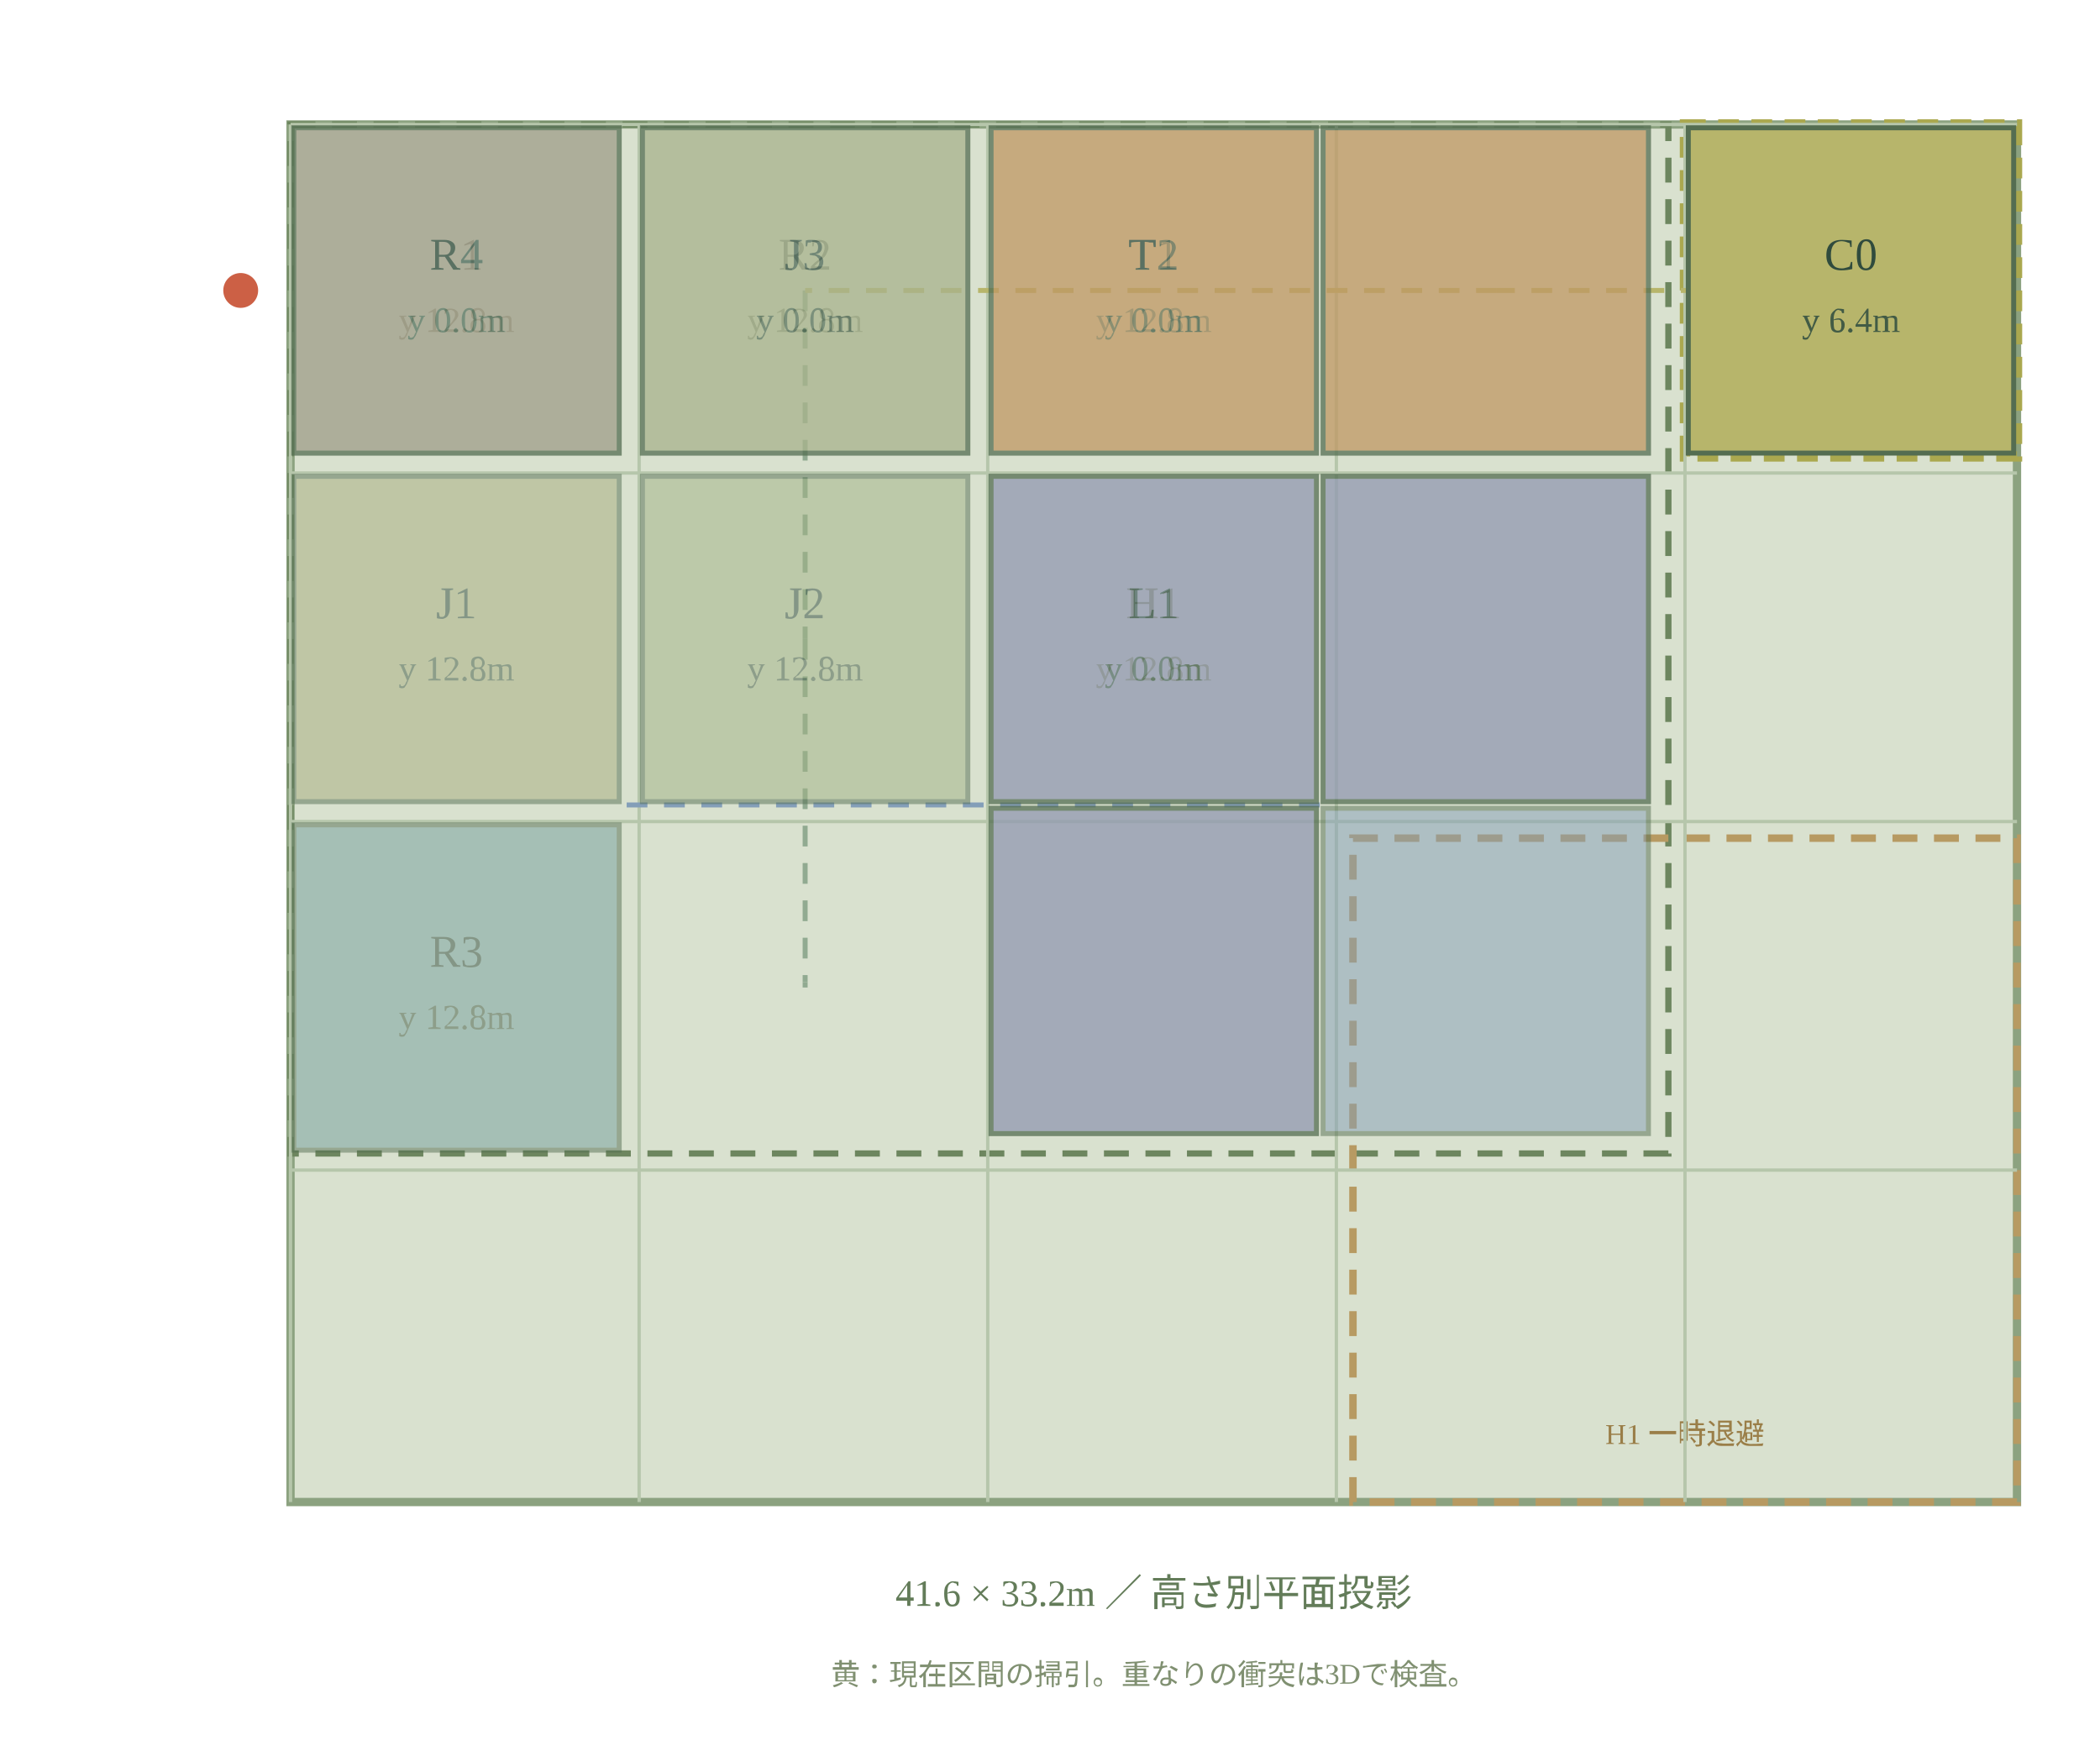
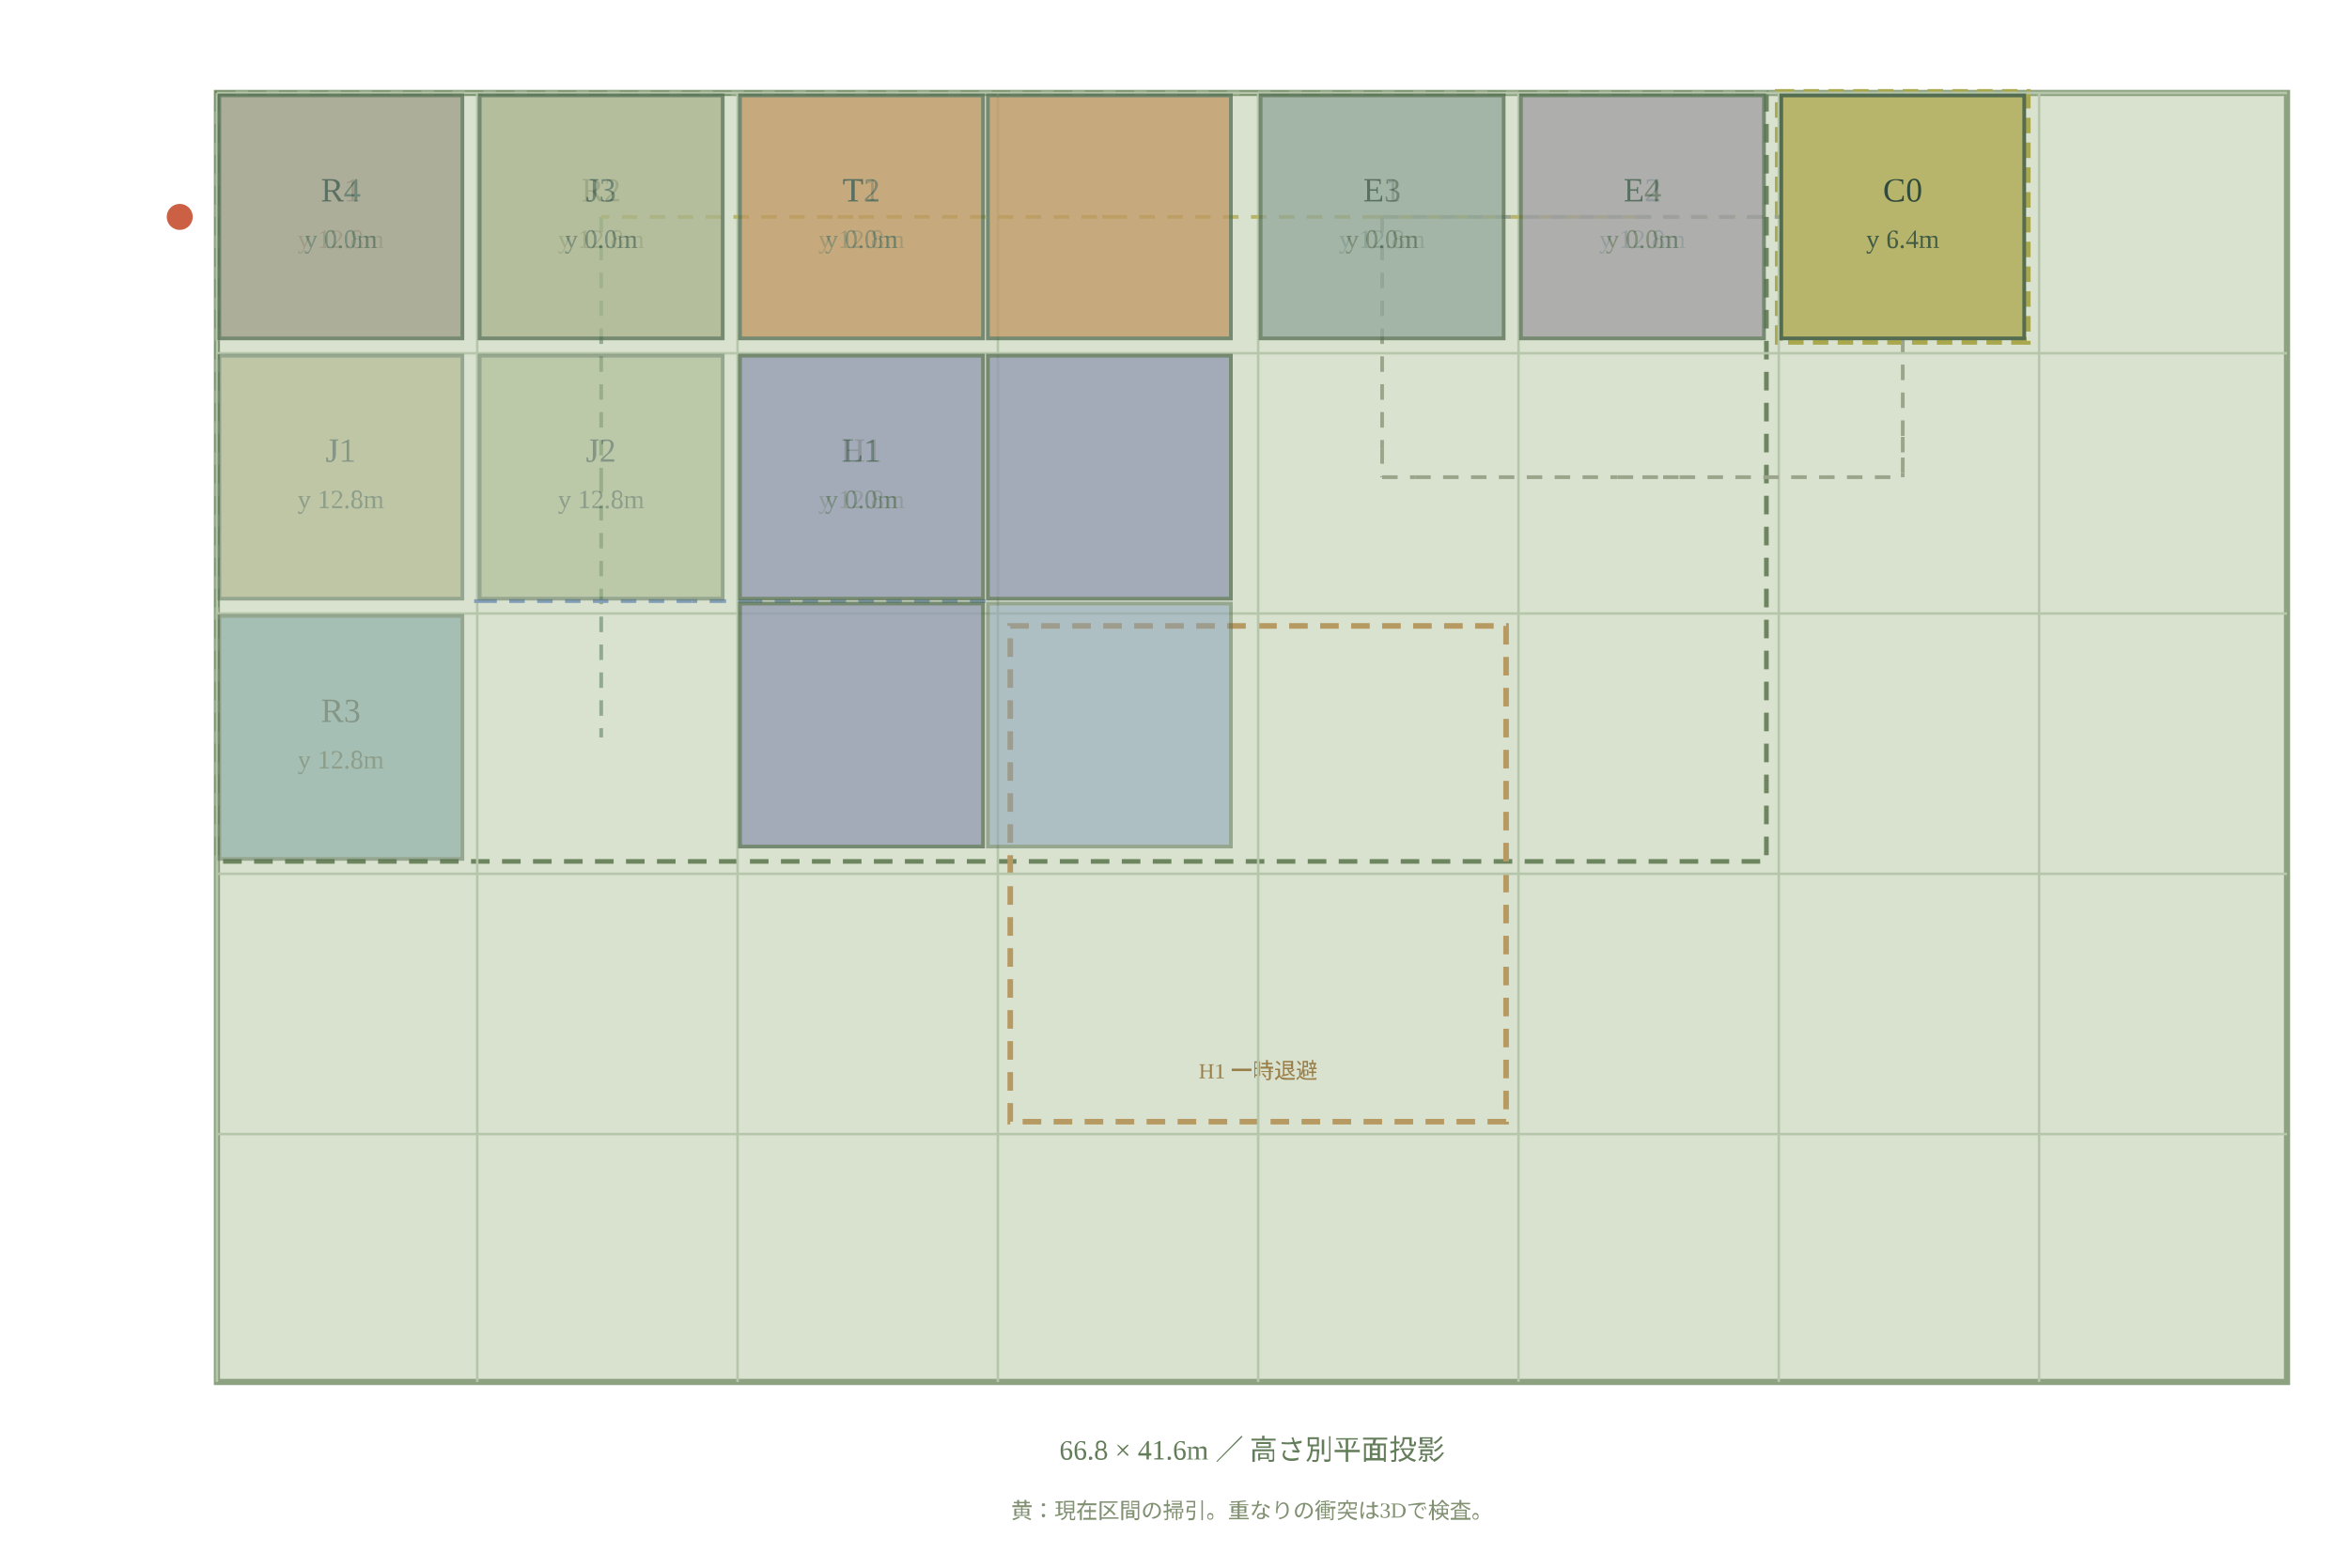
- <svg xmlns="http://www.w3.org/2000/svg" viewBox="-7 -3 50.6 42.2" role="img" aria-label="予備廊下と一時退避・搬送中の高さ別占有">
-   <rect x="0" y="0" width="41.6" height="33.2" fill="#d9e1cf" stroke="#8ca280" stroke-width=".2" />
-   <rect x="0" y="0" width="33.2" height="24.8" fill="none" stroke="#6d865f" stroke-width=".15" stroke-dasharray=".6 .4" />
-   <rect x="33.6" y="0" width="8" height="8" fill="none" stroke="#aaa84f" stroke-width=".25" stroke-dasharray=".5 .3" />
-   <text x="37.6" y="1.1" text-anchor="middle" font-size=".7" fill="#7d7e3d">C0 予備保管</text>
+ <svg xmlns="http://www.w3.org/2000/svg" viewBox="-7 -3 75.8 50.6" role="img" aria-label="予備廊下と一時退避・搬送中の高さ別占有">
+   <rect x="0" y="0" width="66.8" height="41.6" fill="#d9e1cf" stroke="#8ca280" stroke-width=".2" />
+   <rect x="0" y="0" width="50" height="24.8" fill="none" stroke="#6d865f" stroke-width=".15" stroke-dasharray=".6 .4" />
+   <rect x="50.4" y="0" width="8" height="8" fill="none" stroke="#aaa84f" stroke-width=".25" stroke-dasharray=".5 .3" />
+   <text x="54.4" y="1.1" text-anchor="middle" font-size=".7" fill="#7d7e3d">C0 予備保管</text>
  <rect x="25.6" y="17.2" width="16" height="16" fill="none" stroke="#b79a62" stroke-width=".18" stroke-dasharray=".6 .4" />
  <text x="33.6" y="31.8" text-anchor="middle" font-size=".7" fill="#9a7e48">H1 一時退避</text>
-   <line x1="0" y1="0" x2="41.6" y2="0" stroke="#b6c6ab" stroke-width="0.08" />
-   <line x1="0" y1="8.4" x2="41.6" y2="8.4" stroke="#b6c6ab" stroke-width="0.08" />
-   <line x1="0" y1="16.8" x2="41.6" y2="16.8" stroke="#b6c6ab" stroke-width="0.08" />
-   <line x1="0" y1="25.2" x2="41.6" y2="25.2" stroke="#b6c6ab" stroke-width="0.08" />
-   <line x1="0" y1="0" x2="0" y2="33.2" stroke="#b6c6ab" stroke-width="0.08" />
-   <line x1="8.4" y1="0" x2="8.4" y2="33.2" stroke="#b6c6ab" stroke-width="0.08" />
-   <line x1="16.8" y1="0" x2="16.8" y2="33.2" stroke="#b6c6ab" stroke-width="0.08" />
-   <line x1="25.2" y1="0" x2="25.2" y2="33.2" stroke="#b6c6ab" stroke-width="0.08" />
-   <line x1="33.6" y1="0" x2="33.6" y2="33.2" stroke="#b6c6ab" stroke-width="0.08" />
+   <line x1="0" y1="0" x2="66.8" y2="0" stroke="#b6c6ab" stroke-width="0.08" />
+   <line x1="0" y1="8.4" x2="66.8" y2="8.4" stroke="#b6c6ab" stroke-width="0.08" />
+   <line x1="0" y1="16.8" x2="66.8" y2="16.8" stroke="#b6c6ab" stroke-width="0.08" />
+   <line x1="0" y1="25.2" x2="66.8" y2="25.2" stroke="#b6c6ab" stroke-width="0.08" />
+   <line x1="0" y1="33.6" x2="66.8" y2="33.6" stroke="#b6c6ab" stroke-width="0.08" />
+   <line x1="0" y1="0" x2="0" y2="41.6" stroke="#b6c6ab" stroke-width="0.08" />
+   <line x1="8.4" y1="0" x2="8.4" y2="41.6" stroke="#b6c6ab" stroke-width="0.08" />
+   <line x1="16.8" y1="0" x2="16.8" y2="41.6" stroke="#b6c6ab" stroke-width="0.08" />
+   <line x1="25.2" y1="0" x2="25.2" y2="41.6" stroke="#b6c6ab" stroke-width="0.08" />
+   <line x1="33.6" y1="0" x2="33.6" y2="41.6" stroke="#b6c6ab" stroke-width="0.08" />
+   <line x1="42" y1="0" x2="42" y2="41.6" stroke="#b6c6ab" stroke-width="0.08" />
+   <line x1="50.4" y1="0" x2="50.4" y2="41.6" stroke="#b6c6ab" stroke-width="0.08" />
+   <line x1="58.8" y1="0" x2="58.8" y2="41.6" stroke="#b6c6ab" stroke-width="0.08" />
  <line x1="12.4" y1="4" x2="12.4" y2="4" stroke="#91aa91" stroke-width="0.12" stroke-dasharray=".5 .4" />
-   <line x1="37.6" y1="4" x2="29.067" y2="4" stroke="#b7b56b" stroke-width="0.12" stroke-dasharray=".5 .4" />
+   <line x1="54.4" y1="4" x2="45.867" y2="4" stroke="#b7b56b" stroke-width="0.12" stroke-dasharray=".5 .4" />
  <line x1="12.4" y1="4" x2="12.4" y2="12.4" stroke="#91aa91" stroke-width="0.12" stroke-dasharray=".5 .4" />
-   <line x1="29.067" y1="4" x2="20.667" y2="4" stroke="#b7b56b" stroke-width="0.12" stroke-dasharray=".5 .4" />
-   <line x1="12.4" y1="12.4" x2="12.4" y2="20.667" stroke="#91aa91" stroke-width="0.12" stroke-dasharray=".5 .4" />
-   <line x1="20.667" y1="4" x2="12.4" y2="4" stroke="#b7b56b" stroke-width="0.12" stroke-dasharray=".5 .4" />
-   <line x1="12.4" y1="20.667" x2="12.4" y2="20.8" stroke="#91aa91" stroke-width="0.12" stroke-dasharray=".5 .4" />
+   <line x1="45.867" y1="4" x2="37.467" y2="4" stroke="#b7b56b" stroke-width="0.12" stroke-dasharray=".5 .4" />
+   <line x1="12.4" y1="12.4" x2="12.4" y2="20.8" stroke="#91aa91" stroke-width="0.12" stroke-dasharray=".5 .4" />
+   <line x1="37.467" y1="4" x2="29.067" y2="4" stroke="#b7b56b" stroke-width="0.12" stroke-dasharray=".5 .4" />
+   <line x1="12.4" y1="20.8" x2="12.4" y2="20.8" stroke="#91aa91" stroke-width="0.12" stroke-dasharray=".5 .4" />
+   <line x1="29.067" y1="4" x2="28.4" y2="4" stroke="#b7b56b" stroke-width="0.12" stroke-dasharray=".5 .4" />
+   <line x1="12.4" y1="20.8" x2="12.4" y2="20.8" stroke="#91aa91" stroke-width="0.12" stroke-dasharray=".5 .4" />
+   <line x1="28.4" y1="4" x2="20.533" y2="4" stroke="#b7b56b" stroke-width="0.12" stroke-dasharray=".5 .4" />
+   <line x1="24.8" y1="16.4" x2="24.8" y2="16.4" stroke="#839eb8" stroke-width="0.12" stroke-dasharray=".5 .4" />
+   <line x1="37.6" y1="4" x2="37.6" y2="4" stroke="#9aa58c" stroke-width="0.12" stroke-dasharray=".5 .4" />
+   <line x1="20.533" y1="4" x2="19.867" y2="4" stroke="#b7b56b" stroke-width="0.12" stroke-dasharray=".5 .4" />
+   <line x1="24.8" y1="16.4" x2="24.8" y2="16.4" stroke="#839eb8" stroke-width="0.12" stroke-dasharray=".5 .4" />
+   <line x1="37.6" y1="4" x2="37.6" y2="4" stroke="#9aa58c" stroke-width="0.12" stroke-dasharray=".5 .4" />
+   <line x1="19.867" y1="4" x2="12.4" y2="4" stroke="#b7b56b" stroke-width="0.12" stroke-dasharray=".5 .4" />
+   <line x1="24.8" y1="16.4" x2="17.333" y2="16.4" stroke="#839eb8" stroke-width="0.12" stroke-dasharray=".5 .4" />
+   <line x1="37.6" y1="4" x2="37.6" y2="11.467" stroke="#9aa58c" stroke-width="0.12" stroke-dasharray=".5 .4" />
  <line x1="12.4" y1="4" x2="12.4" y2="4" stroke="#b7b56b" stroke-width="0.12" stroke-dasharray=".5 .4" />
-   <line x1="12.4" y1="20.8" x2="12.4" y2="20.8" stroke="#91aa91" stroke-width="0.12" stroke-dasharray=".5 .4" />
+   <line x1="17.333" y1="16.4" x2="16.4" y2="16.4" stroke="#839eb8" stroke-width="0.12" stroke-dasharray=".5 .4" />
+   <line x1="37.6" y1="11.467" x2="37.6" y2="12.4" stroke="#9aa58c" stroke-width="0.12" stroke-dasharray=".5 .4" />
  <line x1="12.4" y1="4" x2="12.4" y2="4" stroke="#b7b56b" stroke-width="0.12" stroke-dasharray=".5 .4" />
-   <line x1="12.4" y1="20.8" x2="12.4" y2="20.8" stroke="#91aa91" stroke-width="0.12" stroke-dasharray=".5 .4" />
+   <line x1="16.4" y1="16.4" x2="15.333" y2="16.4" stroke="#839eb8" stroke-width="0.12" stroke-dasharray=".5 .4" />
+   <line x1="37.6" y1="12.4" x2="38.667" y2="12.4" stroke="#9aa58c" stroke-width="0.12" stroke-dasharray=".5 .4" />
  <line x1="12.4" y1="4" x2="12.4" y2="4" stroke="#b7b56b" stroke-width="0.12" stroke-dasharray=".5 .4" />
-   <line x1="24.8" y1="16.4" x2="24.8" y2="16.4" stroke="#839eb8" stroke-width="0.12" stroke-dasharray=".5 .4" />
-   <line x1="12.4" y1="20.8" x2="12.4" y2="20.8" stroke="#91aa91" stroke-width="0.12" stroke-dasharray=".5 .4" />
-   <line x1="24.8" y1="16.4" x2="24.8" y2="16.4" stroke="#839eb8" stroke-width="0.12" stroke-dasharray=".5 .4" />
-   <line x1="24.8" y1="16.4" x2="24.8" y2="16.4" stroke="#839eb8" stroke-width="0.12" stroke-dasharray=".5 .4" />
-   <line x1="24.8" y1="16.4" x2="8" y2="16.4" stroke="#839eb8" stroke-width="0.12" stroke-dasharray=".5 .4" />
+   <line x1="15.333" y1="16.4" x2="8.8" y2="16.4" stroke="#839eb8" stroke-width="0.12" stroke-dasharray=".5 .4" />
+   <line x1="38.667" y1="12.4" x2="45.2" y2="12.4" stroke="#9aa58c" stroke-width="0.12" stroke-dasharray=".5 .4" />
+   <line x1="37.6" y1="4" x2="37.6" y2="4" stroke="#8da7a0" stroke-width="0.12" stroke-dasharray=".5 .4" />
+   <line x1="8.8" y1="16.4" x2="8" y2="16.4" stroke="#839eb8" stroke-width="0.12" stroke-dasharray=".5 .4" />
+   <line x1="45.2" y1="12.4" x2="46" y2="12.4" stroke="#9aa58c" stroke-width="0.12" stroke-dasharray=".5 .4" />
+   <line x1="37.6" y1="4" x2="37.6" y2="4" stroke="#8da7a0" stroke-width="0.12" stroke-dasharray=".5 .4" />
  <line x1="8" y1="16.4" x2="8" y2="16.4" stroke="#839eb8" stroke-width="0.12" stroke-dasharray=".5 .4" />
+   <line x1="46" y1="12.4" x2="46.667" y2="12.4" stroke="#9aa58c" stroke-width="0.12" stroke-dasharray=".5 .4" />
+   <line x1="37.6" y1="4" x2="37.6" y2="4" stroke="#8da7a0" stroke-width="0.12" stroke-dasharray=".5 .4" />
  <line x1="8" y1="16.4" x2="8" y2="16.4" stroke="#839eb8" stroke-width="0.12" stroke-dasharray=".5 .4" />
  <line x1="24.8" y1="16.4" x2="24.8" y2="16.4" stroke="#9796ae" stroke-width="0.12" stroke-dasharray=".5 .4" />
+   <line x1="46.667" y1="12.4" x2="47.2" y2="12.4" stroke="#9aa58c" stroke-width="0.12" stroke-dasharray=".5 .4" />
+   <line x1="37.6" y1="4" x2="37.6" y2="4" stroke="#8da7a0" stroke-width="0.12" stroke-dasharray=".5 .4" />
+   <line x1="8" y1="16.4" x2="8" y2="16.4" stroke="#839eb8" stroke-width="0.12" stroke-dasharray=".5 .4" />
  <line x1="24.8" y1="16.4" x2="24.8" y2="16.4" stroke="#9796ae" stroke-width="0.12" stroke-dasharray=".5 .4" />
+   <line x1="47.2" y1="12.4" x2="54.4" y2="12.4" stroke="#9aa58c" stroke-width="0.12" stroke-dasharray=".5 .4" />
+   <line x1="37.6" y1="4" x2="37.6" y2="4" stroke="#8da7a0" stroke-width="0.12" stroke-dasharray=".5 .4" />
+   <line x1="8" y1="16.4" x2="8" y2="16.4" stroke="#839eb8" stroke-width="0.12" stroke-dasharray=".5 .4" />
  <line x1="24.8" y1="16.4" x2="24.8" y2="16.4" stroke="#9796ae" stroke-width="0.12" stroke-dasharray=".5 .4" />
+   <line x1="37.6" y1="4" x2="37.6" y2="4" stroke="#8da7a0" stroke-width="0.12" stroke-dasharray=".5 .4" />
+   <line x1="54.4" y1="12.4" x2="54.4" y2="12.267" stroke="#9aa58c" stroke-width="0.12" stroke-dasharray=".5 .4" />
+   <line x1="24.8" y1="16.4" x2="24.8" y2="16.4" stroke="#9796ae" stroke-width="0.12" stroke-dasharray=".5 .4" />
+   <line x1="37.6" y1="4" x2="37.6" y2="4" stroke="#8da7a0" stroke-width="0.12" stroke-dasharray=".5 .4" />
+   <line x1="54.4" y1="12.267" x2="54.4" y2="11.6" stroke="#9aa58c" stroke-width="0.12" stroke-dasharray=".5 .4" />
+   <line x1="24.8" y1="16.4" x2="24.8" y2="16.4" stroke="#9796ae" stroke-width="0.12" stroke-dasharray=".5 .4" />
+   <line x1="37.6" y1="4" x2="37.6" y2="4" stroke="#8da7a0" stroke-width="0.12" stroke-dasharray=".5 .4" />
+   <line x1="54.4" y1="11.6" x2="54.4" y2="11.067" stroke="#9aa58c" stroke-width="0.12" stroke-dasharray=".5 .4" />
+   <line x1="24.8" y1="16.4" x2="24.8" y2="16.4" stroke="#9796ae" stroke-width="0.12" stroke-dasharray=".5 .4" />
+   <line x1="54.4" y1="11.067" x2="54.4" y2="4" stroke="#9aa58c" stroke-width="0.12" stroke-dasharray=".5 .4" />
+   <line x1="24.8" y1="16.4" x2="24.8" y2="16.4" stroke="#9796ae" stroke-width="0.12" stroke-dasharray=".5 .4" />
+   <line x1="54.4" y1="4" x2="53.467" y2="4" stroke="#9aa58c" stroke-width="0.12" stroke-dasharray=".5 .4" />
+   <line x1="53.467" y1="4" x2="37.6" y2="4" stroke="#9aa58c" stroke-width="0.12" stroke-dasharray=".5 .4" />
+   <line x1="37.6" y1="4" x2="37.6" y2="4" stroke="#9aa58c" stroke-width="0.12" stroke-dasharray=".5 .4" />
  <g data-id="R1" transform="translate(0 0)" opacity="0.5">
    <rect x="0.08" y="0.08" width="7.84" height="7.84" fill="#81a398" stroke="#546d51" stroke-width=".12" />
    <text x="4" y="3.5" text-anchor="middle" font-size="1.1" fill="#304b3d">R1</text>
    <text x="4" y="5" text-anchor="middle" font-size=".85" fill="#425b45">y 12.8m</text>
  </g>
  <g data-id="R2" transform="translate(8.4 0)" opacity="0.5">
    <rect x="0.08" y="0.08" width="7.84" height="7.84" fill="#91aa91" stroke="#546d51" stroke-width=".12" />
    <text x="4" y="3.5" text-anchor="middle" font-size="1.1" fill="#304b3d">R2</text>
    <text x="4" y="5" text-anchor="middle" font-size=".85" fill="#425b45">y 12.8m</text>
  </g>
  <g data-id="R3" transform="translate(0 16.8)" opacity="0.5">
    <rect x="0.08" y="0.08" width="7.84" height="7.84" fill="#729e9c" stroke="#546d51" stroke-width=".12" />
    <text x="4" y="3.5" text-anchor="middle" font-size="1.1" fill="#304b3d">R3</text>
    <text x="4" y="5" text-anchor="middle" font-size=".85" fill="#425b45">y 12.8m</text>
  </g>
  <g data-id="R4" transform="translate(0 0)" opacity="0.5">
    <rect x="0.08" y="0.08" width="7.84" height="7.84" fill="#ad9981" stroke="#546d51" stroke-width=".12" />
    <text x="4" y="3.5" text-anchor="middle" font-size="1.1" fill="#304b3d">R4</text>
    <text x="4" y="5" text-anchor="middle" font-size=".85" fill="#425b45">y 0.0m</text>
  </g>
  <g data-id="T1" transform="translate(16.8 0)" opacity="0.5">
    <rect x="0.08" y="0.08" width="7.84" height="7.84" fill="#c7a46d" stroke="#546d51" stroke-width=".12" />
    <rect x="8.08" y="0.08" width="7.84" height="7.84" fill="#c7a46d" stroke="#546d51" stroke-width=".12" />
    <text x="4" y="3.5" text-anchor="middle" font-size="1.1" fill="#304b3d">T1</text>
    <text x="4" y="5" text-anchor="middle" font-size=".85" fill="#425b45">y 12.8m</text>
  </g>
  <g data-id="T2" transform="translate(16.8 0)" opacity="0.5">
    <rect x="0.08" y="0.08" width="7.84" height="7.84" fill="#bb925e" stroke="#546d51" stroke-width=".12" />
    <rect x="8.08" y="0.08" width="7.84" height="7.84" fill="#bb925e" stroke="#546d51" stroke-width=".12" />
    <text x="4" y="3.5" text-anchor="middle" font-size="1.1" fill="#304b3d">T2</text>
    <text x="4" y="5" text-anchor="middle" font-size=".85" fill="#425b45">y 0.0m</text>
  </g>
  <g data-id="H1" transform="translate(16.8 8.4)" opacity="0.5">
    <rect x="0.08" y="0.08" width="7.84" height="7.84" fill="#839eb8" stroke="#546d51" stroke-width=".12" />
    <rect x="8.08" y="0.08" width="7.84" height="7.84" fill="#839eb8" stroke="#546d51" stroke-width=".12" />
    <rect x="0.08" y="8.08" width="7.84" height="7.84" fill="#839eb8" stroke="#546d51" stroke-width=".12" />
    <rect x="8.08" y="8.08" width="7.84" height="7.84" fill="#839eb8" stroke="#546d51" stroke-width=".12" />
    <text x="4" y="3.5" text-anchor="middle" font-size="1.1" fill="#304b3d">H1</text>
    <text x="4" y="5" text-anchor="middle" font-size=".85" fill="#425b45">y 12.8m</text>
  </g>
  <g data-id="L1" transform="translate(16.8 8.4)" opacity="0.5">
    <rect x="0.08" y="0.08" width="7.84" height="7.84" fill="#9796ae" stroke="#546d51" stroke-width=".12" />
    <rect x="8.08" y="0.08" width="7.84" height="7.84" fill="#9796ae" stroke="#546d51" stroke-width=".12" />
    <rect x="0.08" y="8.08" width="7.84" height="7.84" fill="#9796ae" stroke="#546d51" stroke-width=".12" />
    <text x="4" y="3.5" text-anchor="middle" font-size="1.1" fill="#304b3d">L1</text>
    <text x="4" y="5" text-anchor="middle" font-size=".85" fill="#425b45">y 0.0m</text>
  </g>
  <g data-id="J1" transform="translate(0 8.4)" opacity="0.5">
    <rect x="0.08" y="0.08" width="7.84" height="7.84" fill="#a5ac7c" stroke="#546d51" stroke-width=".12" />
    <text x="4" y="3.5" text-anchor="middle" font-size="1.1" fill="#304b3d">J1</text>
    <text x="4" y="5" text-anchor="middle" font-size=".85" fill="#425b45">y 12.8m</text>
  </g>
  <g data-id="J2" transform="translate(8.4 8.4)" opacity="0.5">
    <rect x="0.08" y="0.08" width="7.84" height="7.84" fill="#a0b184" stroke="#546d51" stroke-width=".12" />
    <text x="4" y="3.5" text-anchor="middle" font-size="1.1" fill="#304b3d">J2</text>
    <text x="4" y="5" text-anchor="middle" font-size=".85" fill="#425b45">y 12.8m</text>
  </g>
  <g data-id="J3" transform="translate(8.4 0)" opacity="0.5">
    <rect x="0.08" y="0.08" width="7.84" height="7.84" fill="#b3b78a" stroke="#546d51" stroke-width=".12" />
    <text x="4" y="3.5" text-anchor="middle" font-size="1.1" fill="#304b3d">J3</text>
    <text x="4" y="5" text-anchor="middle" font-size=".85" fill="#425b45">y 0.0m</text>
  </g>
-   <g data-id="C0" transform="translate(33.6 0)" opacity="1">
+   <g data-id="C0" transform="translate(50.4 0)" opacity="1">
    <rect x="0.08" y="0.08" width="7.84" height="7.84" fill="#b7b56b" stroke="#546d51" stroke-width=".12" />
    <text x="4" y="3.5" text-anchor="middle" font-size="1.1" fill="#304b3d">C0</text>
    <text x="4" y="5" text-anchor="middle" font-size=".85" fill="#425b45">y 6.4m</text>
  </g>
+   <g data-id="E1" transform="translate(33.6 0)" opacity="0.5">
+     <rect x="0.08" y="0.08" width="7.84" height="7.84" fill="#9aa58c" stroke="#546d51" stroke-width=".12" />
+     <text x="4" y="3.5" text-anchor="middle" font-size="1.1" fill="#304b3d">E1</text>
+     <text x="4" y="5" text-anchor="middle" font-size=".85" fill="#425b45">y 12.8m</text>
+   </g>
+   <g data-id="E2" transform="translate(42 0)" opacity="0.5">
+     <rect x="0.08" y="0.08" width="7.84" height="7.84" fill="#a8a08c" stroke="#546d51" stroke-width=".12" />
+     <text x="4" y="3.5" text-anchor="middle" font-size="1.1" fill="#304b3d">E2</text>
+     <text x="4" y="5" text-anchor="middle" font-size=".85" fill="#425b45">y 12.8m</text>
+   </g>
+   <g data-id="E3" transform="translate(33.6 0)" opacity="0.5">
+     <rect x="0.08" y="0.08" width="7.84" height="7.84" fill="#8da7a0" stroke="#546d51" stroke-width=".12" />
+     <text x="4" y="3.5" text-anchor="middle" font-size="1.1" fill="#304b3d">E3</text>
+     <text x="4" y="5" text-anchor="middle" font-size=".85" fill="#425b45">y 0.0m</text>
+   </g>
+   <g data-id="E4" transform="translate(42 0)" opacity="0.5">
+     <rect x="0.08" y="0.08" width="7.84" height="7.84" fill="#9b9eae" stroke="#546d51" stroke-width=".12" />
+     <text x="4" y="3.5" text-anchor="middle" font-size="1.1" fill="#304b3d">E4</text>
+     <text x="4" y="5" text-anchor="middle" font-size=".85" fill="#425b45">y 0.0m</text>
+   </g>
  <circle cx="-1.2" cy="4" r=".42" fill="#cc6045" />
-   <text x="20.8" y="35.7" text-anchor="middle" font-size=".9" fill="#637c59">41.6 × 33.2m ／ 高さ別平面投影</text>
-   <text x="20.8" y="37.6" text-anchor="middle" font-size=".7" fill="#809071">黄：現在区間の掃引。重なりの衝突は3Dで検査。</text>
+   <text x="33.4" y="44.1" text-anchor="middle" font-size=".9" fill="#637c59">66.8 × 41.6m ／ 高さ別平面投影</text>
+   <text x="33.4" y="46" text-anchor="middle" font-size=".7" fill="#809071">黄：現在区間の掃引。重なりの衝突は3Dで検査。</text>
</svg>
